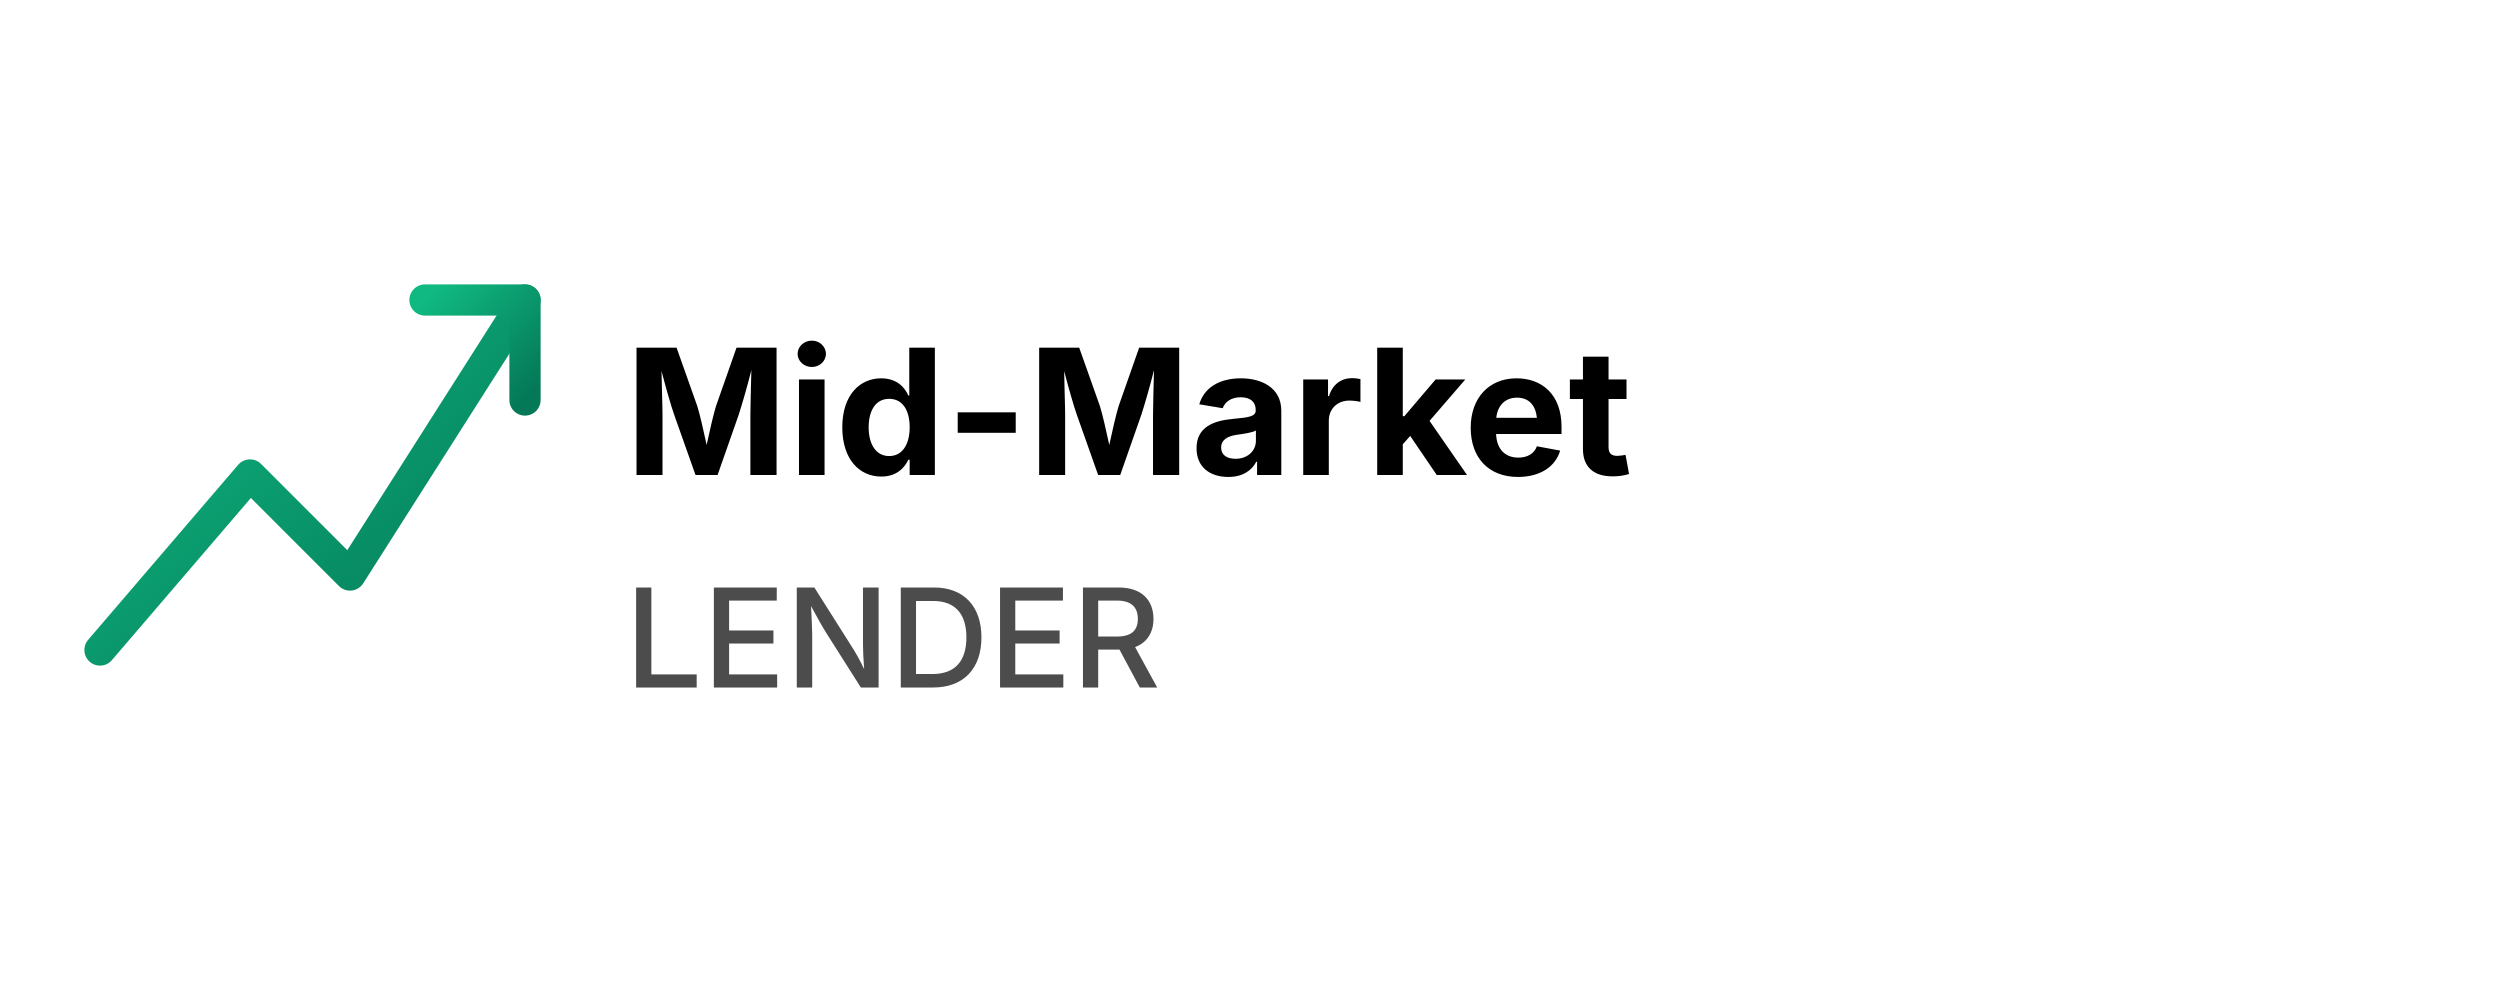
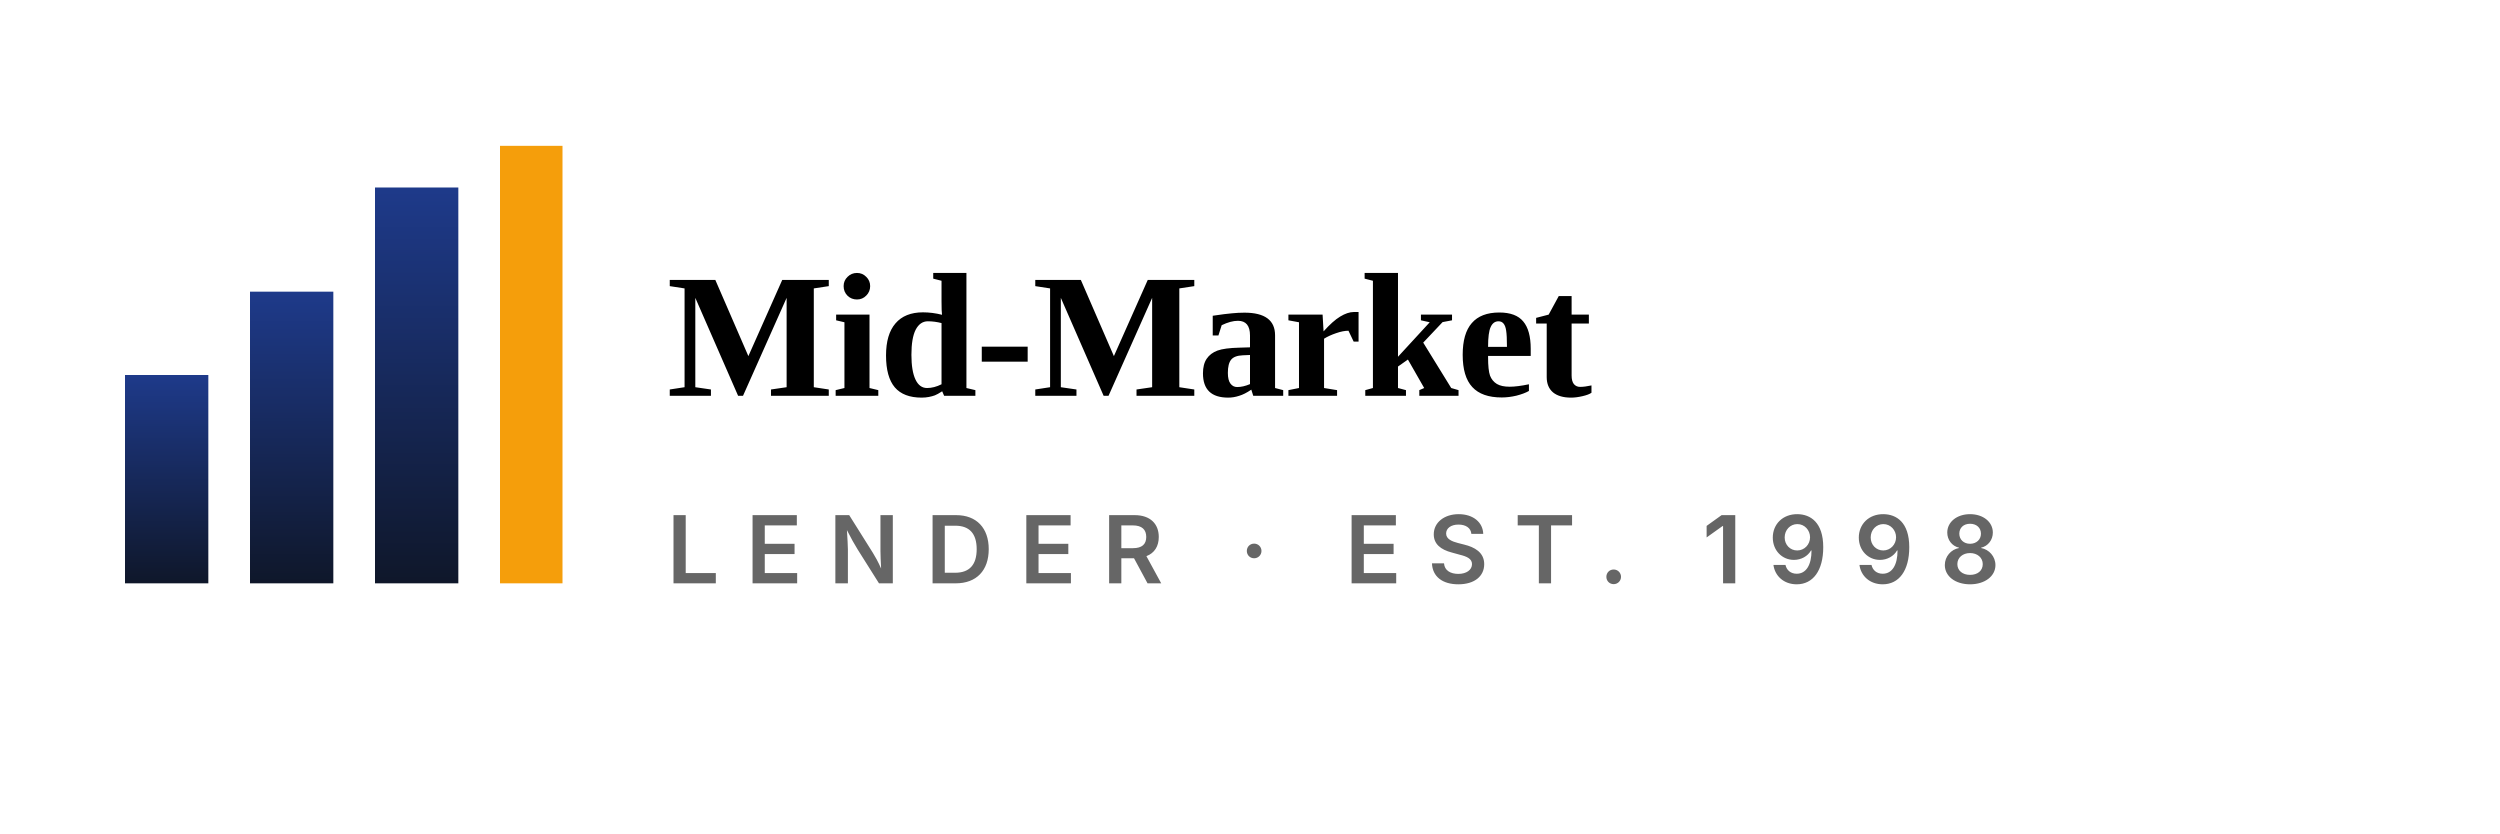
- <svg xmlns="http://www.w3.org/2000/svg" viewBox="0 0 200 80" width="200" height="80" role="img" aria-label="Mid-Market Lender">
+ <svg xmlns="http://www.w3.org/2000/svg" viewBox="0 0 240 80" width="240" height="80" role="img" aria-label="Mid-Market Lender">
  <defs>
-     <linearGradient id="mml-g" x1="0" y1="0" x2="1" y2="1">
-       <stop offset="0" stop-color="#10B981" />
-       <stop offset="1" stop-color="#047857" />
+     <linearGradient id="mml-mark" x1="0" y1="0" x2="0" y2="1">
+       <stop offset="0" stop-color="#1E3A8A" />
+       <stop offset="1" stop-color="#0F172A" />
    </linearGradient>
  </defs>
-   <g fill="none" stroke="url(#mml-g)" stroke-width="2.5" stroke-linecap="round" stroke-linejoin="round">
-     <path d="M8 52 L20 38 L28 46 L42 24" />
-     <path d="M34 24 L42 24 L42 32" />
+   <g transform="translate(12, 14)">
+     <rect x="0" y="22" width="8" height="20" fill="url(#mml-mark)" />
+     <rect x="12" y="14" width="8" height="28" fill="url(#mml-mark)" />
+     <rect x="24" y="4" width="8" height="38" fill="url(#mml-mark)" />
+     <rect x="36" y="0" width="6" height="42" fill="#F59E0B" />
  </g>
-   <text x="50" y="38" font-family="Inter, system-ui, sans-serif" font-size="14" font-weight="700" fill="currentColor">Mid-Market</text>
-   <text x="50" y="55" font-family="Inter, system-ui, sans-serif" font-size="11" font-weight="500" fill="currentColor" opacity="0.7">LENDER</text>
+   <text x="64" y="38" font-family="Georgia, 'Times New Roman', serif" font-size="17" font-weight="700" fill="currentColor" letter-spacing="-0.2">Mid-Market</text>
+   <text x="64" y="56" font-family="Inter, system-ui, sans-serif" font-size="9" font-weight="600" fill="currentColor" opacity="0.6" letter-spacing="2.5">LENDER · EST. 1998</text>
</svg>
